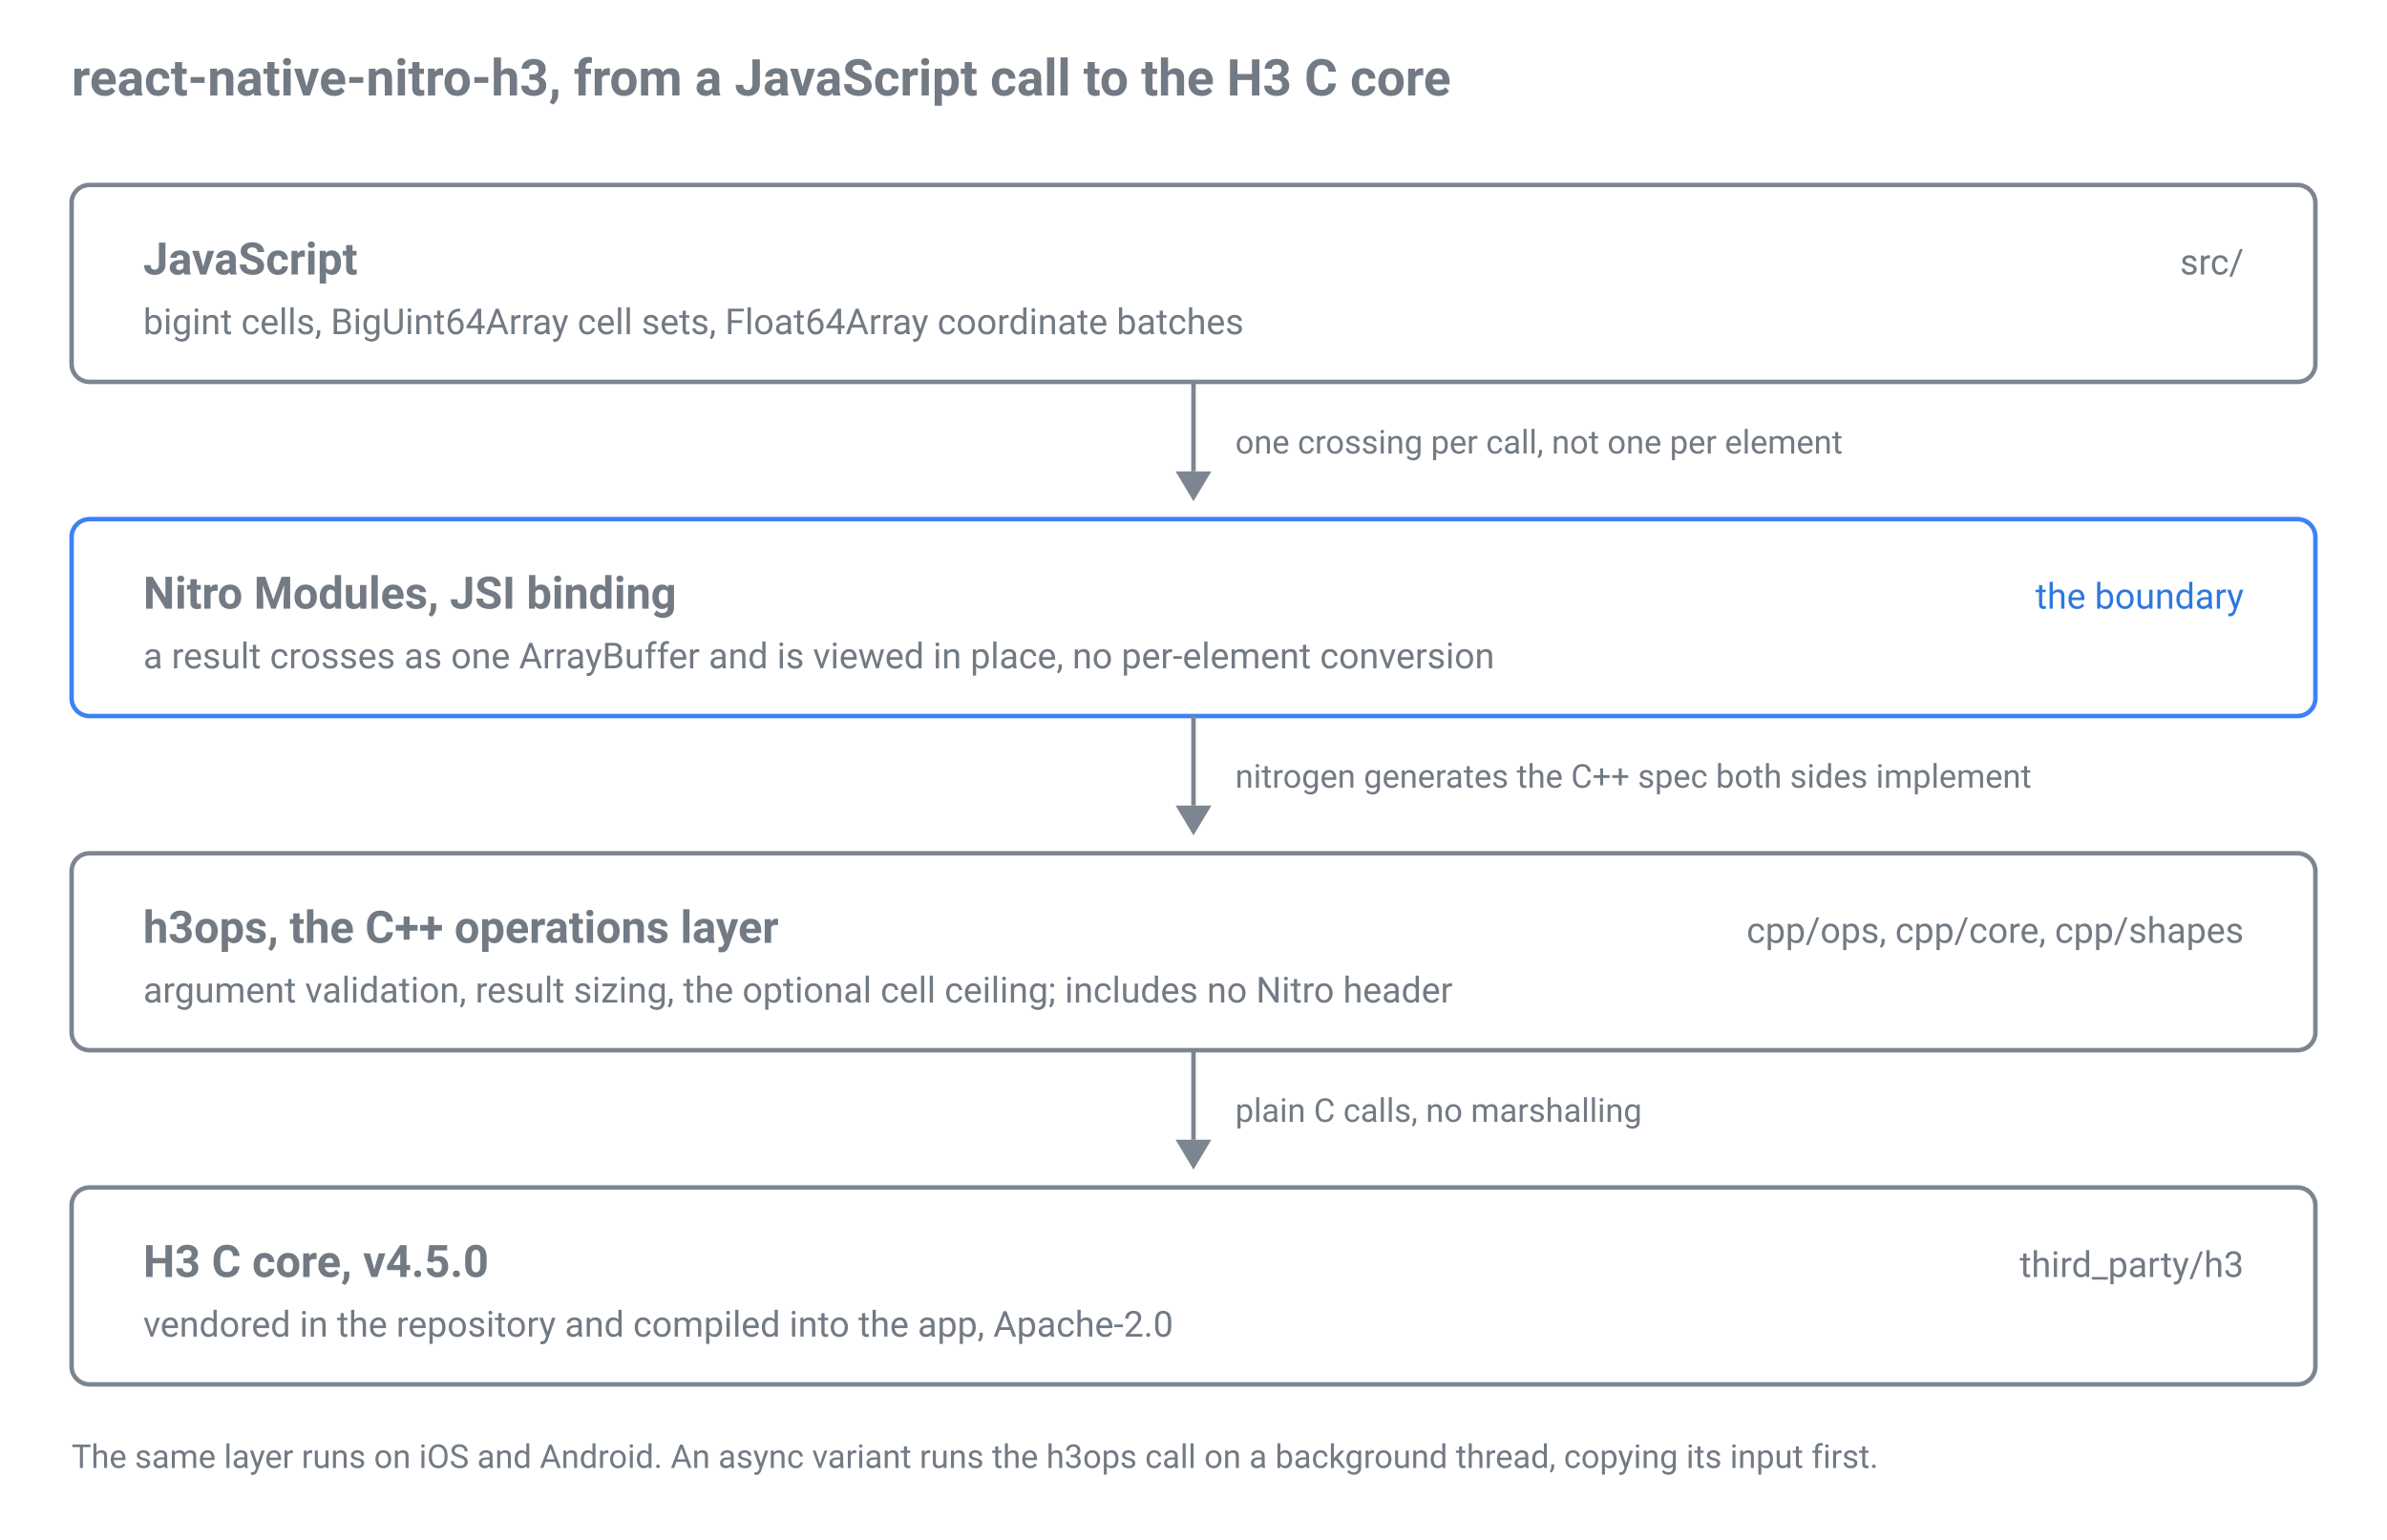
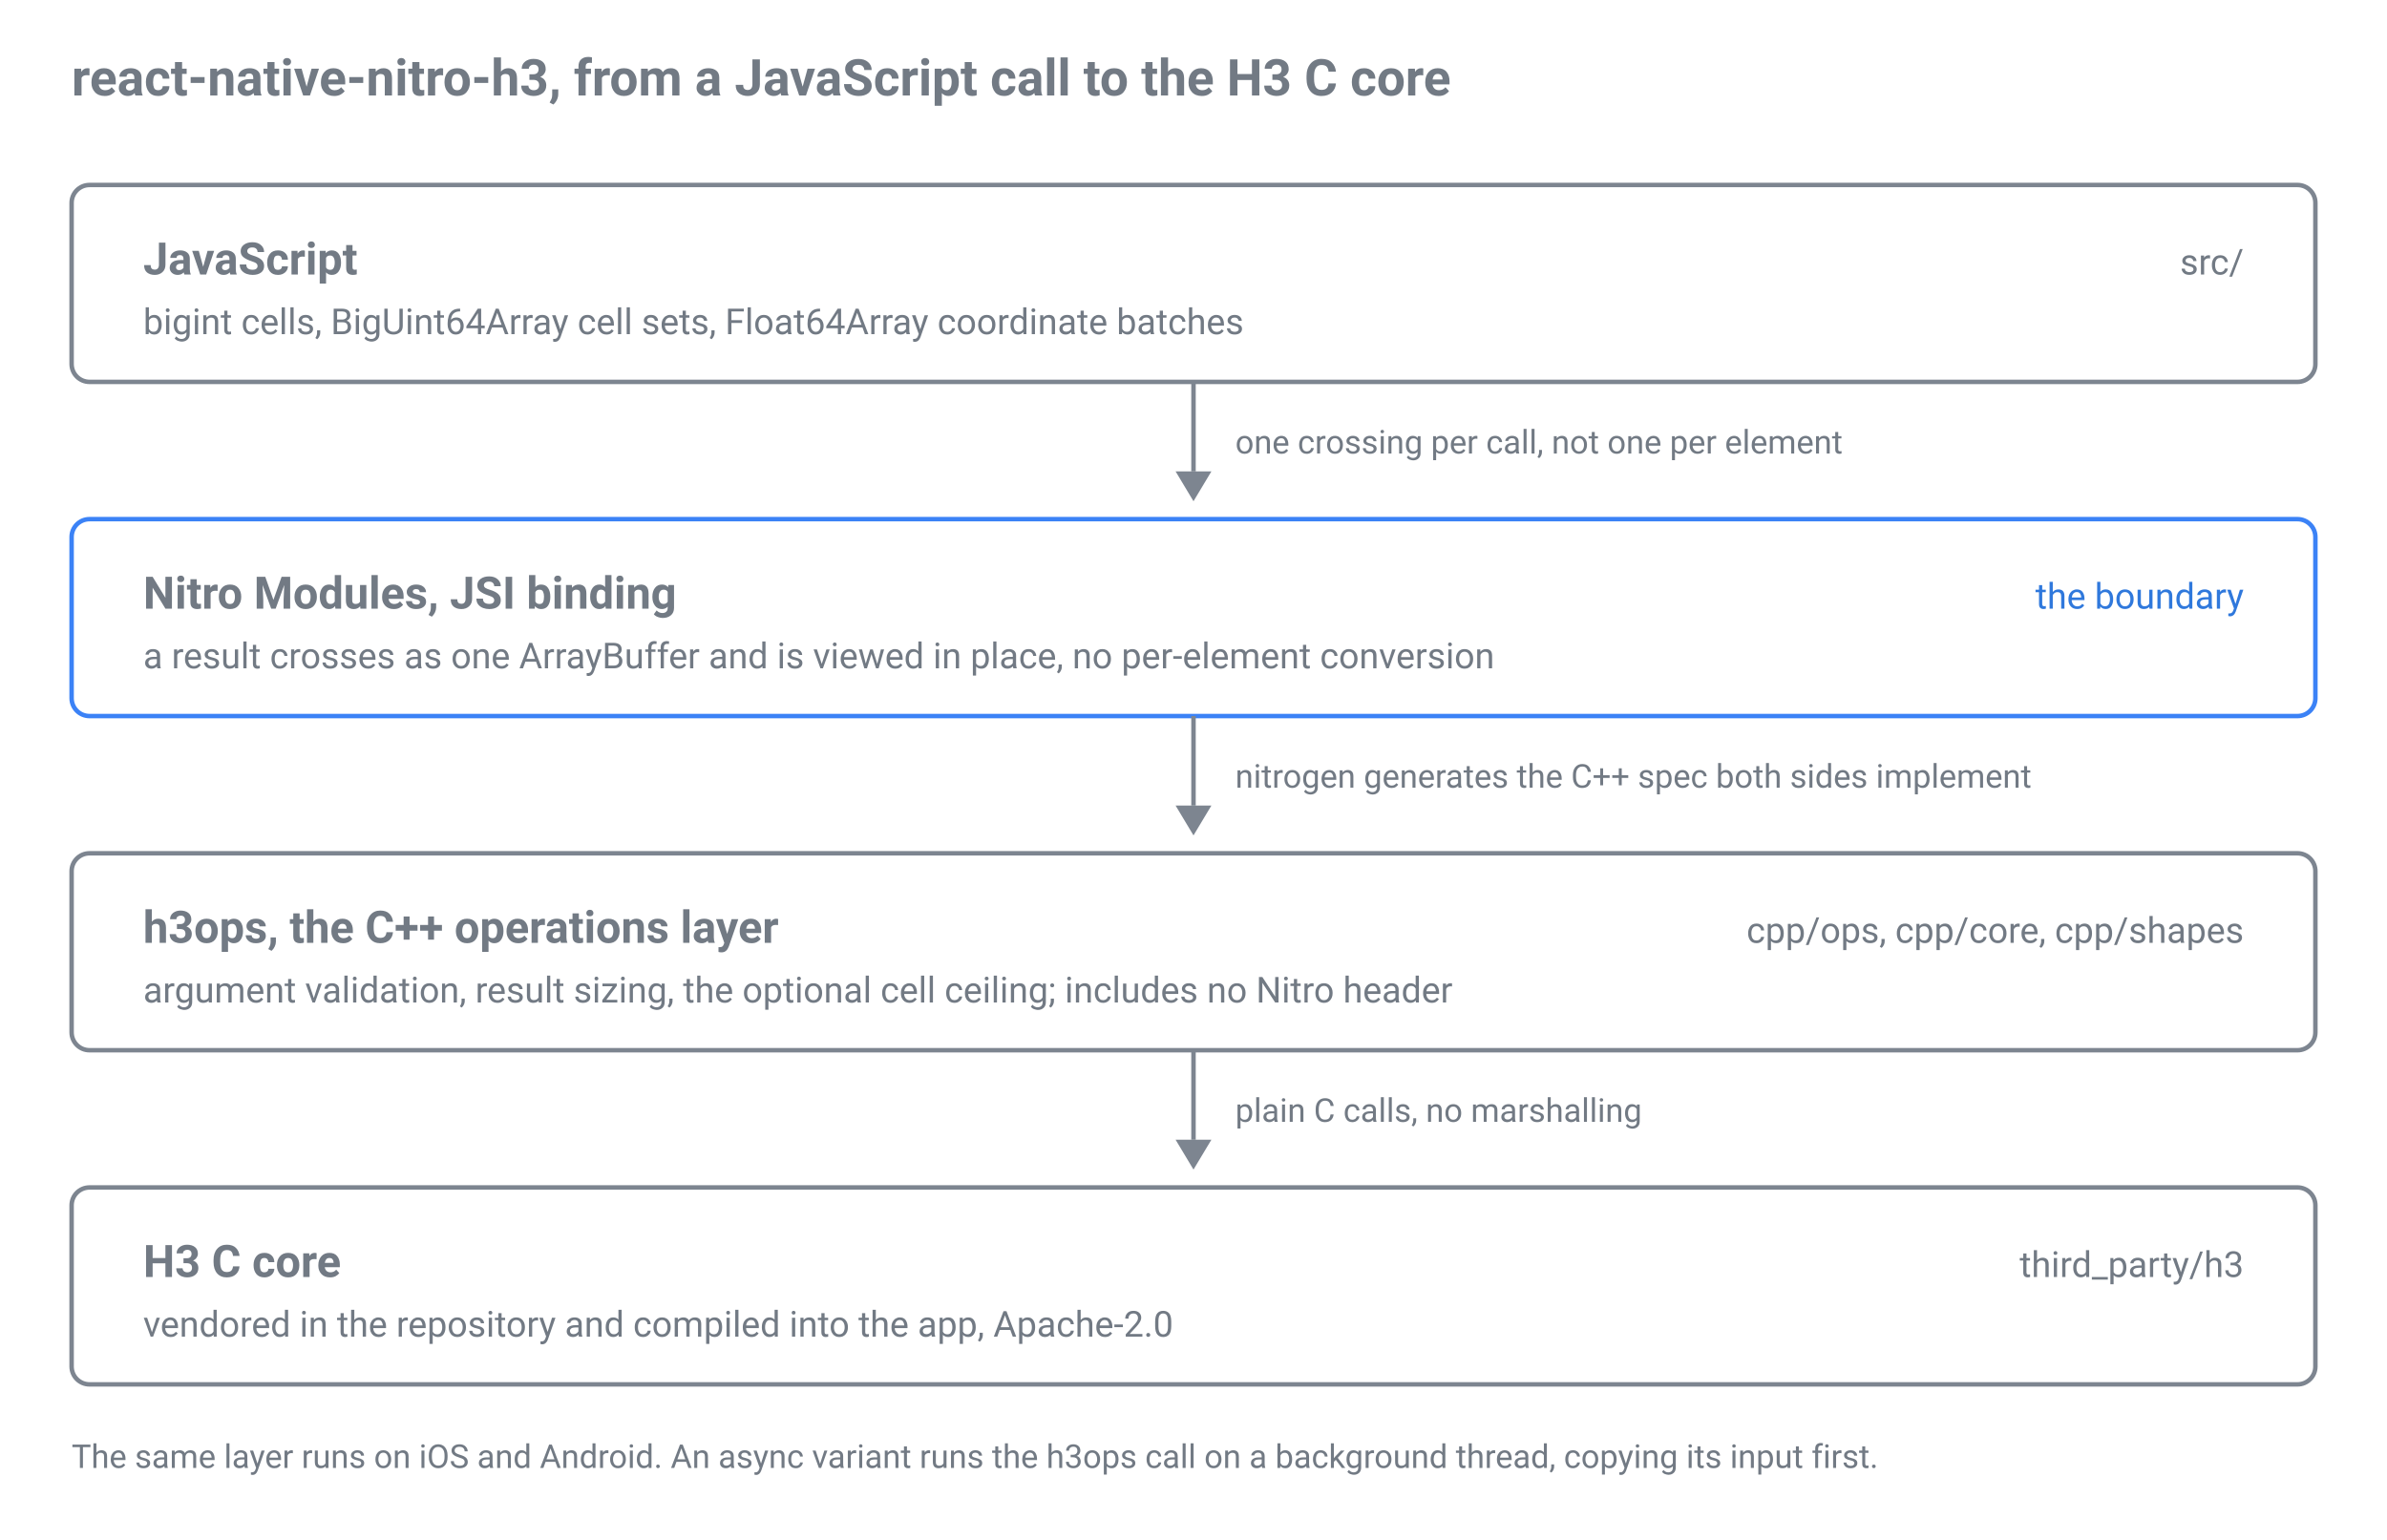
<svg xmlns="http://www.w3.org/2000/svg" width="800" height="516" viewBox="0 0 800 516" font-family="-apple-system, BlinkMacSystemFont, 'Segoe UI', Roboto, Helvetica, Arial, sans-serif" role="img" aria-label="The data path from JavaScript through Nitro Modules and the h3ops C++ layer to the vendored H3 C core">
  <style>
text { fill: #727a84 }
.strong { fill: #727a84 }
.accent { fill: #2f78dc }
.box { fill: none; stroke: #7d8590; stroke-width: 1.5 }
.box-accent { fill: none; stroke: #3b82f6; stroke-width: 1.5 }
.flow { stroke: #7d8590; stroke-width: 1.5; fill: none }
.head { fill: #7d8590 }
@media (prefers-color-scheme: light) {
text { fill: #57606a }
.strong { fill: #1f2328 }
.accent { fill: #1f6feb }
.box { stroke: #6e7781 }
.flow { stroke: #6e7781 }
.head { fill: #6e7781 }
}
@media (prefers-color-scheme: dark) {
text { fill: #8b949e }
.strong { fill: #e6edf3 }
.accent { fill: #58a6ff }
.box { stroke: #8b949e }
.flow { stroke: #8b949e }
.head { fill: #8b949e }
}
</style>
  <text class="strong" x="24" y="32" font-size="17" font-weight="600">react-native-nitro-h3, from a JavaScript call to the H3 C core</text>
  <rect class="box" x="24" y="62" width="752" height="66" rx="6" />
  <text class="strong" x="48" y="92" font-size="15" font-weight="600">JavaScript</text>
  <text x="48" y="112" font-size="12">bigint cells, BigUint64Array cell sets, Float64Array coordinate batches</text>
  <text x="752" y="92" font-size="12" text-anchor="end">src/</text>
  <path class="flow" d="M400 128 V 158" />
  <polygon class="head" points="394,158 406,158 400,168" />
  <text x="414" y="152" font-size="11">one crossing per call, not one per element</text>
  <rect class="box-accent" x="24" y="174" width="752" height="66" rx="6" />
  <text class="strong" x="48" y="204" font-size="15" font-weight="600">Nitro Modules, JSI binding</text>
  <text x="48" y="224" font-size="12">a result crosses as one ArrayBuffer and is viewed in place, no per-element conversion</text>
  <text class="accent" x="752" y="204" font-size="12" text-anchor="end">the boundary</text>
  <path class="flow" d="M400 240 V 270" />
  <polygon class="head" points="394,270 406,270 400,280" />
  <text x="414" y="264" font-size="11">nitrogen generates the C++ spec both sides implement</text>
  <rect class="box" x="24" y="286" width="752" height="66" rx="6" />
  <text class="strong" x="48" y="316" font-size="15" font-weight="600">h3ops, the C++ operations layer</text>
  <text x="48" y="336" font-size="12">argument validation, result sizing, the optional cell ceiling; includes no Nitro header</text>
  <text x="752" y="316" font-size="12" text-anchor="end">cpp/ops, cpp/core, cpp/shapes</text>
  <path class="flow" d="M400 352 V 382" />
  <polygon class="head" points="394,382 406,382 400,392" />
  <text x="414" y="376" font-size="11">plain C calls, no marshalling</text>
  <rect class="box" x="24" y="398" width="752" height="66" rx="6" />
-   <text class="strong" x="48" y="428" font-size="15" font-weight="600">H3 C core, v4.5.0</text>
+   <text class="strong" x="48" y="428" font-size="15" font-weight="600">H3 C core</text>
  <text x="48" y="448" font-size="12">vendored in the repository and compiled into the app, Apache-2.0</text>
  <text x="752" y="428" font-size="12" text-anchor="end">third_party/h3</text>
  <text x="24" y="492" font-size="11">The same layer runs on iOS and Android. An async variant runs the h3ops call on a background thread, copying its input first.</text>
</svg>
